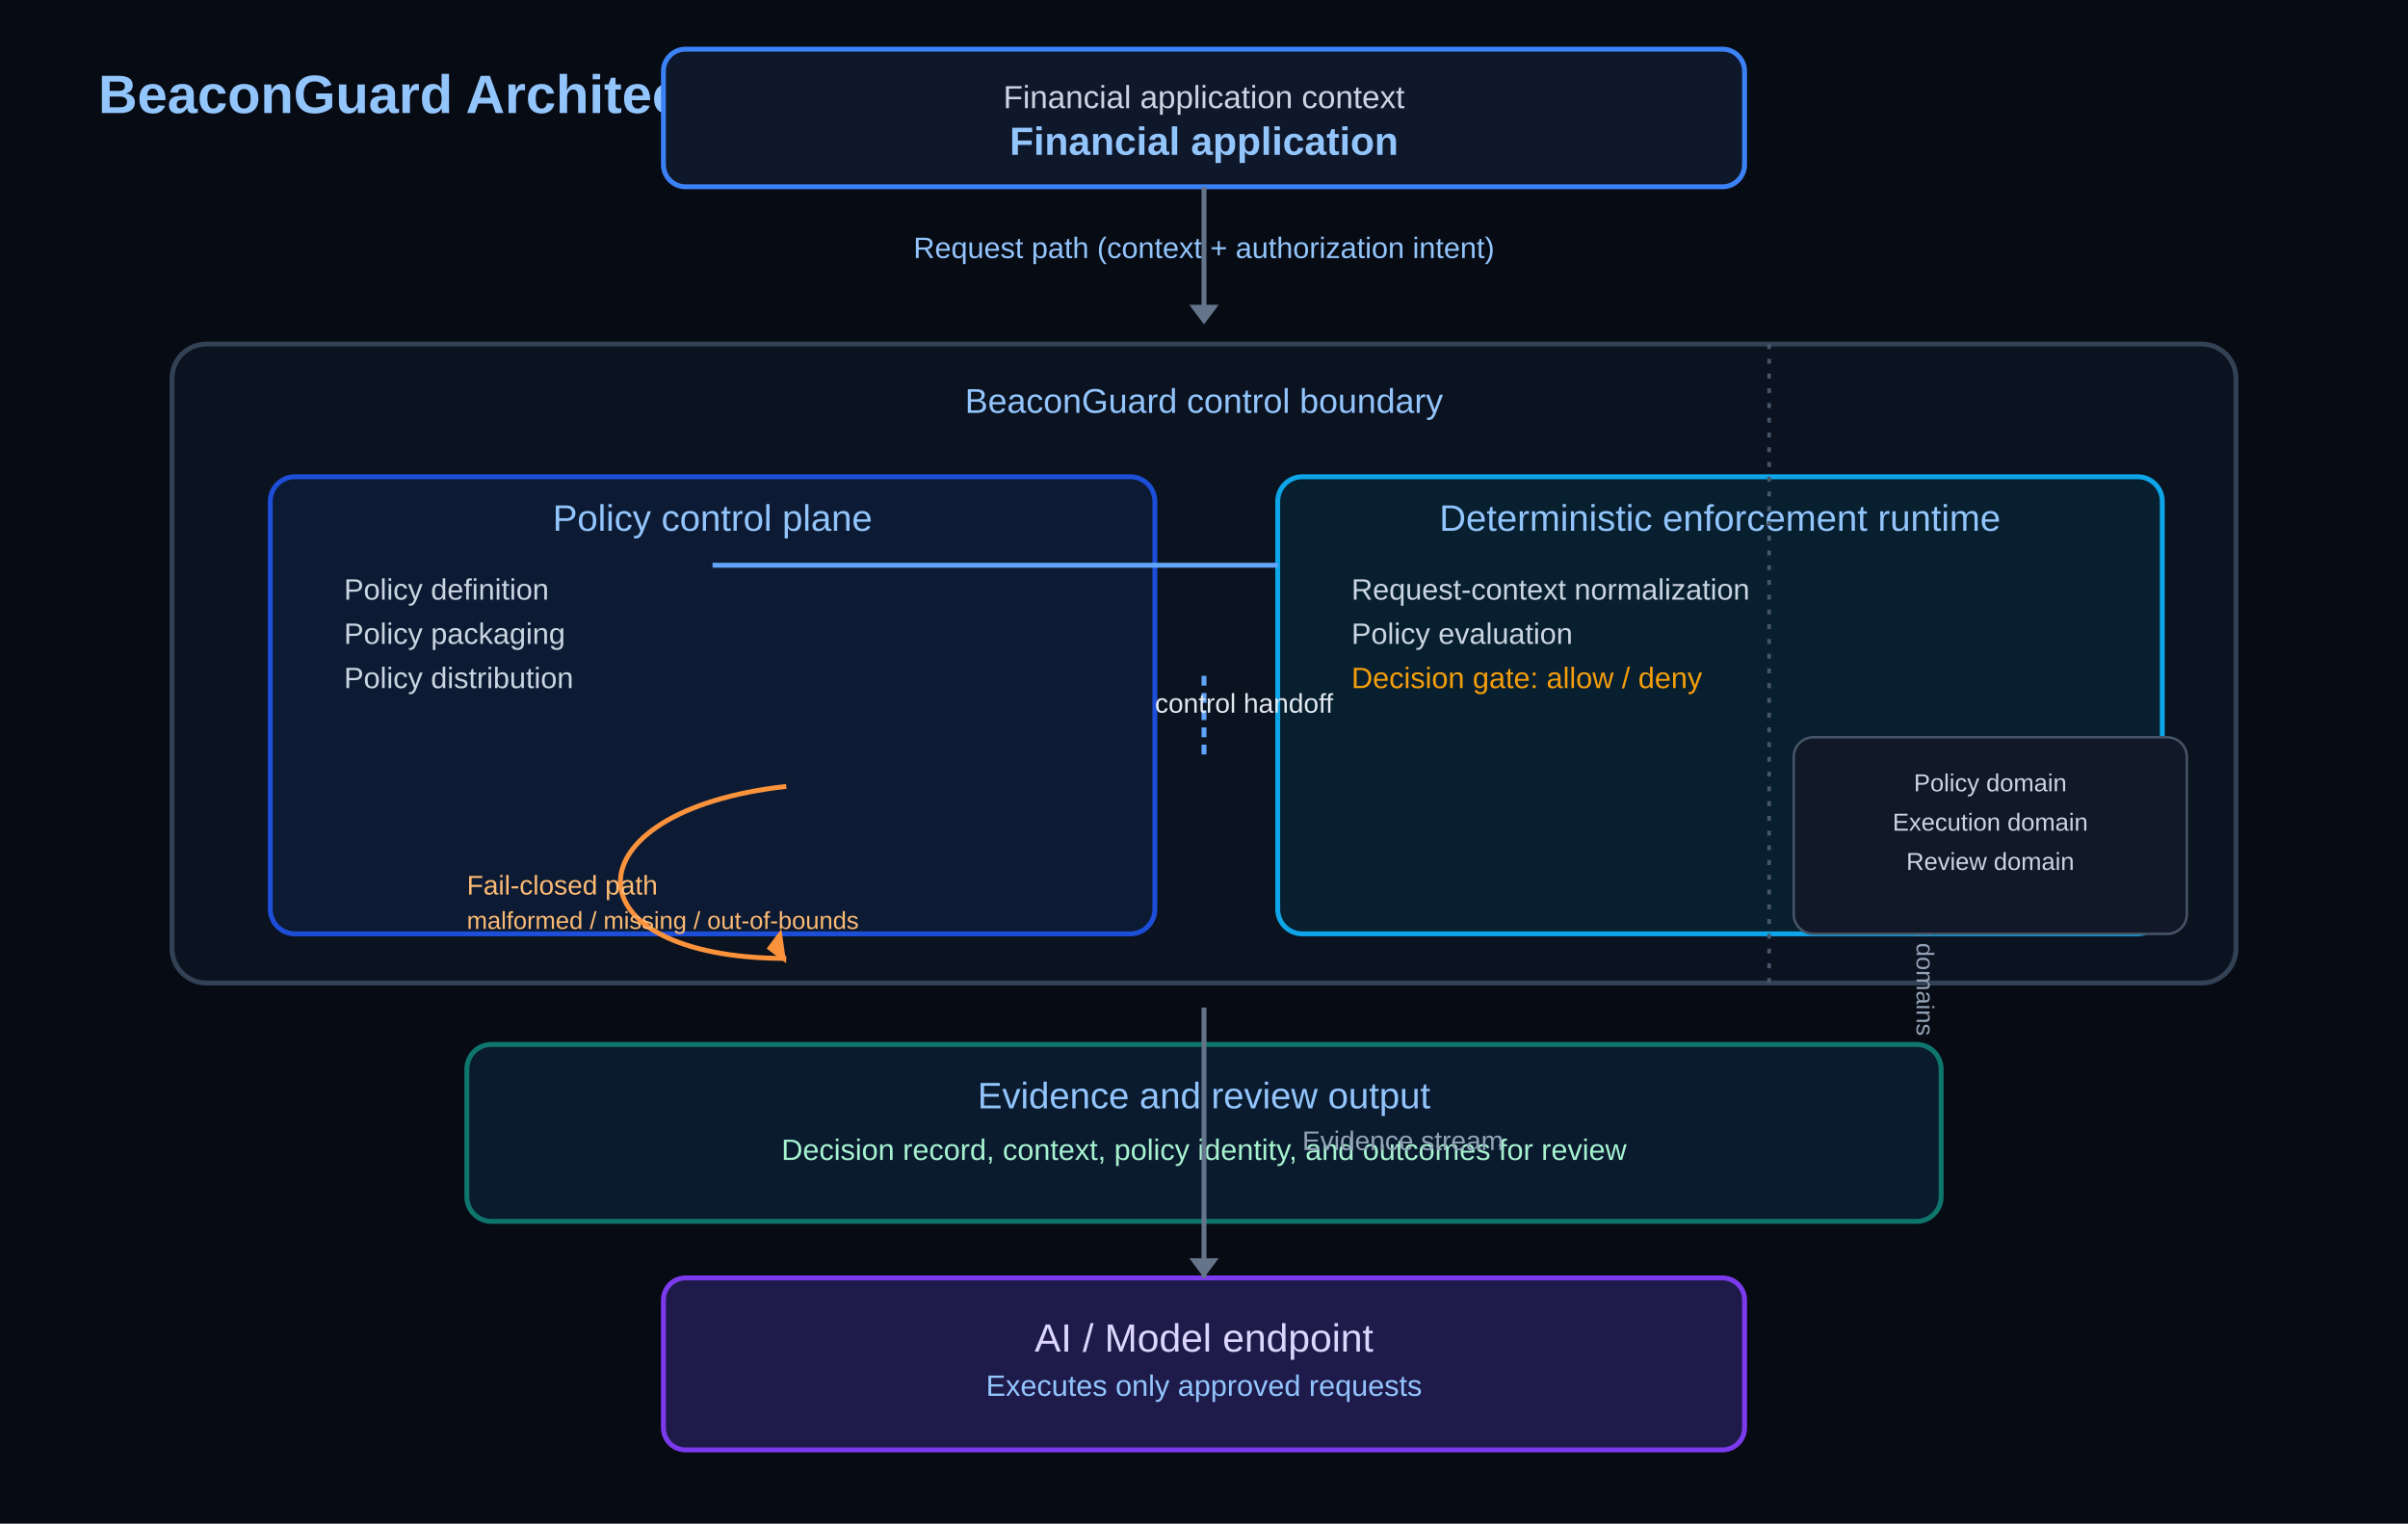
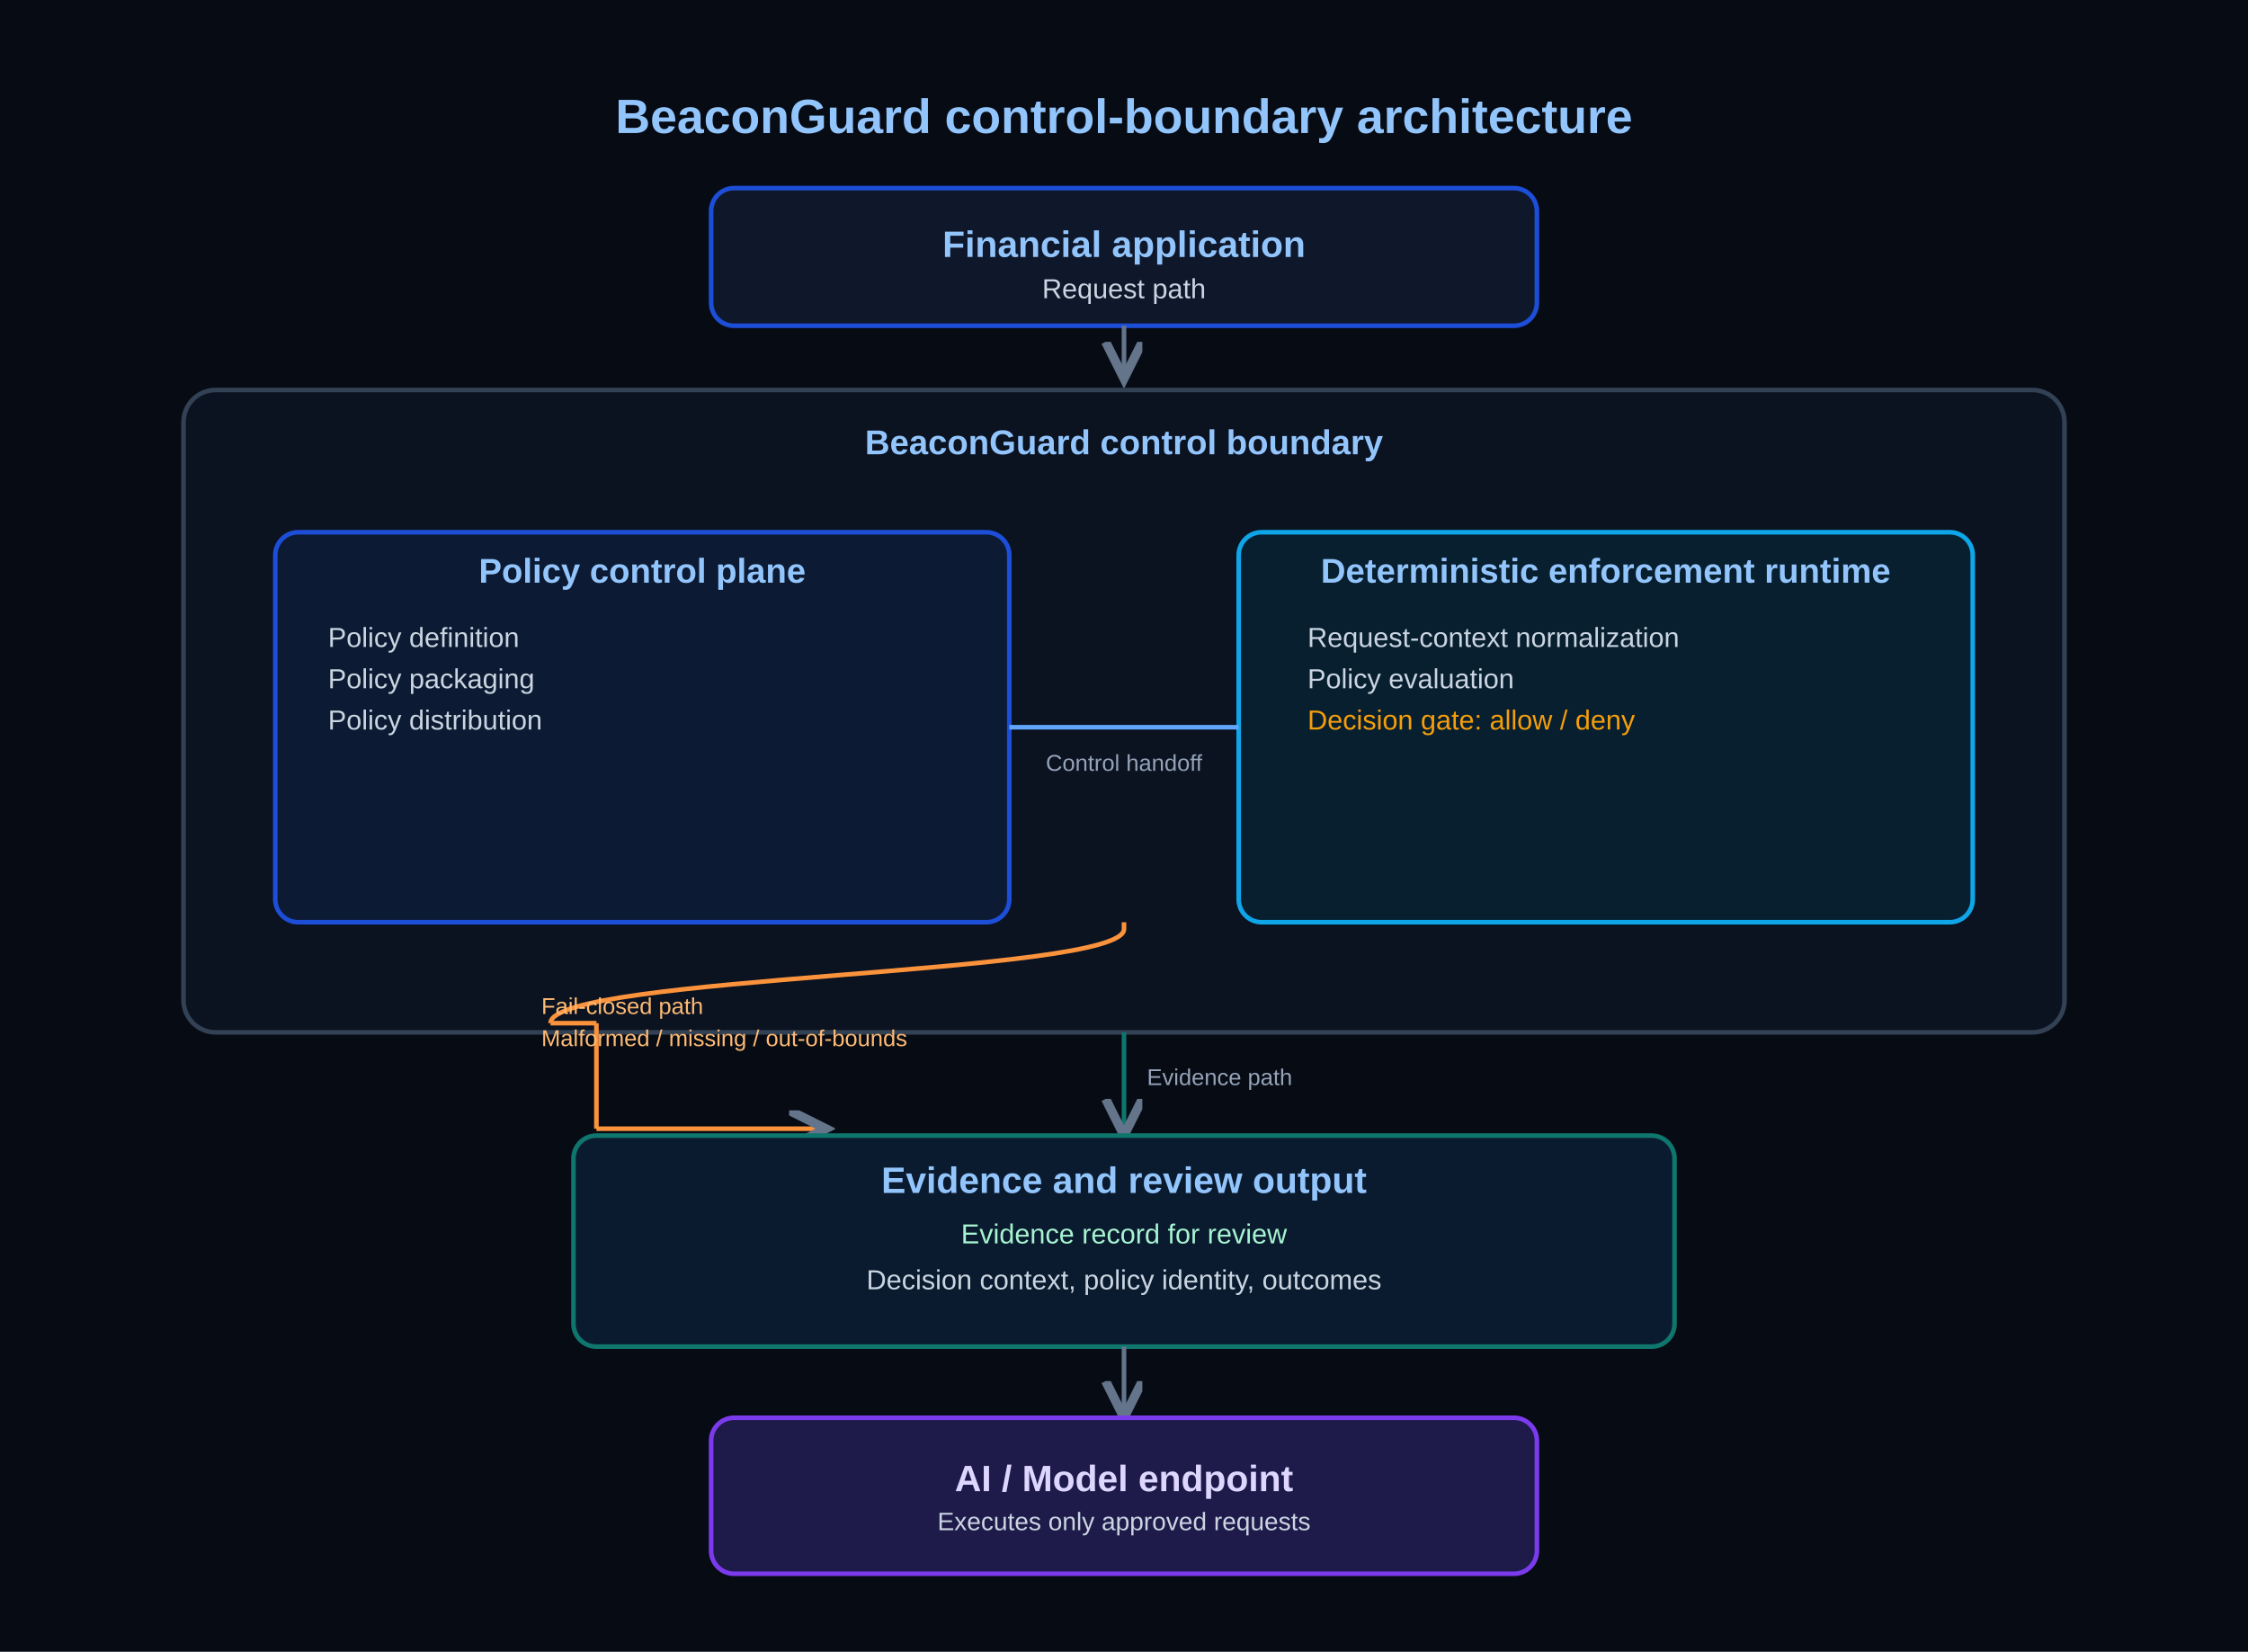
- <svg xmlns="http://www.w3.org/2000/svg" viewBox="0 0 980 620" role="img" aria-label="BeaconGuard fintech control boundary architecture">
-   <rect x="0" y="0" width="980" height="620" fill="#070b14" />
-   <text x="40" y="46" fill="#93c5fd" font-size="22" font-family="Arial, Helvetica, sans-serif" font-weight="600">
-     BeaconGuard Architecture (Policy and Evidence Control)
+ <svg xmlns="http://www.w3.org/2000/svg" viewBox="0 0 980 720" role="img" aria-label="BeaconGuard fintech control boundary architecture">
+   <defs>
+     <marker id="arrow" markerWidth="10" markerHeight="10" refX="8" refY="4" orient="auto" markerUnits="strokeWidth">
+       <path d="M0,0 L8,4 L0,8" fill="none" stroke="#64748b" stroke-width="2" />
+     </marker>
+   </defs>
+   <rect x="0" y="0" width="980" height="720" fill="#070b14" />
+   <text x="490" y="58" text-anchor="middle" fill="#93c5fd" font-size="21" font-family="Arial, Helvetica, sans-serif" font-weight="700">
+     BeaconGuard control-boundary architecture
  </text>
-   <rect x="270" y="20" width="440" height="56" rx="9" fill="#0f172a" stroke="#3b82f6" stroke-width="2" />
-   <text x="490" y="44" text-anchor="middle" fill="#cbd5e1" font-size="13" font-family="Arial, Helvetica, sans-serif">
-     Financial application context
-   </text>
-   <text x="490" y="63" text-anchor="middle" fill="#93c5fd" font-size="16" font-family="Arial, Helvetica, sans-serif" font-weight="700">
+   <rect x="310" y="82" width="360" height="60" rx="10" fill="#0f172a" stroke="#1d4ed8" stroke-width="2" />
+   <text x="490" y="112" text-anchor="middle" fill="#93c5fd" font-size="16" font-family="Arial, Helvetica, sans-serif" font-weight="600">
    Financial application
  </text>
-   <text x="490" y="105" text-anchor="middle" fill="#93c5fd" font-size="12" font-family="Arial, Helvetica, sans-serif">
-     Request path (context + authorization intent)
+   <text x="490" y="130" text-anchor="middle" fill="#cbd5e1" font-size="12" font-family="Arial, Helvetica, sans-serif">
+     Request path
  </text>
-   <line x1="490" y1="76" x2="490" y2="130" stroke="#64748b" stroke-width="2" />
-   <polygon points="490,132 484,124 496,124" fill="#64748b" />
-   <g id="control-boundary">
-     <rect x="70" y="140" width="840" height="260" rx="14" fill="#0b1220" stroke="#334155" stroke-width="2" />
-     <text x="490" y="168" text-anchor="middle" fill="#93c5fd" font-size="14" font-family="Arial, Helvetica, sans-serif">
-       BeaconGuard control boundary
-     </text>
-     <rect x="110" y="194" width="360" height="186" rx="10" fill="#0c1b33" stroke="#1d4ed8" stroke-width="2" />
-     <text x="290" y="216" text-anchor="middle" fill="#93c5fd" font-size="15" font-family="Arial, Helvetica, sans-serif">
-       Policy control plane
-     </text>
-     <text x="140" y="244" fill="#cbd5e1" font-size="12" font-family="Arial, Helvetica, sans-serif">Policy definition</text>
-     <text x="140" y="262" fill="#cbd5e1" font-size="12" font-family="Arial, Helvetica, sans-serif">Policy packaging</text>
-     <text x="140" y="280" fill="#cbd5e1" font-size="12" font-family="Arial, Helvetica, sans-serif">Policy distribution</text>
-     <rect x="520" y="194" width="360" height="186" rx="10" fill="#071f2f" stroke="#0ea5e9" stroke-width="2" />
-     <text x="700" y="216" text-anchor="middle" fill="#93c5fd" font-size="15" font-family="Arial, Helvetica, sans-serif">
-       Deterministic enforcement runtime
-     </text>
-     <text x="550" y="244" fill="#cbd5e1" font-size="12" font-family="Arial, Helvetica, sans-serif">Request-context normalization</text>
-     <text x="550" y="262" fill="#cbd5e1" font-size="12" font-family="Arial, Helvetica, sans-serif">Policy evaluation</text>
-     <text x="550" y="280" fill="#f59e0b" font-size="12" font-family="Arial, Helvetica, sans-serif">Decision gate: allow / deny</text>
-     <line x1="290" y1="230" x2="520" y2="230" stroke="#60a5fa" stroke-width="2" />
-     <line x1="490" y1="275" x2="490" y2="310" stroke="#60a5fa" stroke-width="2" stroke-dasharray="4 3" />
-     <text x="470" y="290" fill="#e2e8f0" font-size="11" font-family="Arial, Helvetica, sans-serif">control handoff</text>
-   </g>
-   <rect x="190" y="425" width="600" height="72" rx="10" fill="#0a1b2f" stroke="#0f766e" stroke-width="2" />
-   <text x="490" y="451" text-anchor="middle" fill="#93c5fd" font-size="15" font-family="Arial, Helvetica, sans-serif">
+   <line x1="490" y1="142" x2="490" y2="165" stroke="#64748b" stroke-width="2" marker-end="url(#arrow)" />
+   <rect x="80" y="170" width="820" height="280" rx="14" fill="#0b1220" stroke="#334155" stroke-width="2" />
+   <text x="490" y="198" text-anchor="middle" fill="#93c5fd" font-size="15" font-family="Arial, Helvetica, sans-serif" font-weight="600">
+     BeaconGuard control boundary
+   </text>
+   <rect x="120" y="232" width="320" height="170" rx="10" fill="#0c1b33" stroke="#1d4ed8" stroke-width="2" />
+   <text x="280" y="254" text-anchor="middle" fill="#93c5fd" font-size="15" font-family="Arial, Helvetica, sans-serif" font-weight="600">
+     Policy control plane
+   </text>
+   <text x="143" y="282" fill="#cbd5e1" font-size="12" font-family="Arial, Helvetica, sans-serif">Policy definition</text>
+   <text x="143" y="300" fill="#cbd5e1" font-size="12" font-family="Arial, Helvetica, sans-serif">Policy packaging</text>
+   <text x="143" y="318" fill="#cbd5e1" font-size="12" font-family="Arial, Helvetica, sans-serif">Policy distribution</text>
+   <rect x="540" y="232" width="320" height="170" rx="10" fill="#071f2f" stroke="#0ea5e9" stroke-width="2" />
+   <text x="700" y="254" text-anchor="middle" fill="#93c5fd" font-size="15" font-family="Arial, Helvetica, sans-serif" font-weight="600">
+     Deterministic enforcement runtime
+   </text>
+   <text x="570" y="282" fill="#cbd5e1" font-size="12" font-family="Arial, Helvetica, sans-serif">Request-context normalization</text>
+   <text x="570" y="300" fill="#cbd5e1" font-size="12" font-family="Arial, Helvetica, sans-serif">Policy evaluation</text>
+   <text x="570" y="318" fill="#f59e0b" font-size="12" font-family="Arial, Helvetica, sans-serif">Decision gate: allow / deny</text>
+   <line x1="440" y1="317" x2="540" y2="317" stroke="#60a5fa" stroke-width="2" />
+   <text x="490" y="336" text-anchor="middle" fill="#94a3b8" font-size="10" font-family="Arial, Helvetica, sans-serif">Control handoff</text>
+   <path d="M490 402 L490 405 C490 425 240 425 240 446" fill="none" stroke="#fb923c" stroke-width="2" />
+   <line x1="240" y1="446" x2="260" y2="446" stroke="#fb923c" stroke-width="2" />
+   <line x1="260" y1="446" x2="260" y2="492" stroke="#fb923c" stroke-width="2" />
+   <line x1="260" y1="492" x2="360" y2="492" stroke="#fb923c" stroke-width="2" marker-end="url(#arrow)" />
+   <text x="236" y="442" text-anchor="start" fill="#fdba74" font-size="10" font-family="Arial, Helvetica, sans-serif">Fail-closed path</text>
+   <text x="236" y="456" text-anchor="start" fill="#fdba74" font-size="10" font-family="Arial, Helvetica, sans-serif">Malformed / missing / out-of-bounds</text>
+   <line x1="490" y1="450" x2="490" y2="495" stroke="#0f766e" stroke-width="2" marker-end="url(#arrow)" />
+   <text x="500" y="473" fill="#94a3b8" font-size="10" font-family="Arial, Helvetica, sans-serif">Evidence path</text>
+   <rect x="250" y="495" width="480" height="92" rx="10" fill="#0a1b2f" stroke="#0f766e" stroke-width="2" />
+   <text x="490" y="520" text-anchor="middle" fill="#93c5fd" font-size="16" font-family="Arial, Helvetica, sans-serif" font-weight="600">
    Evidence and review output
  </text>
-   <text x="490" y="472" text-anchor="middle" fill="#a7f3d0" font-size="12" font-family="Arial, Helvetica, sans-serif">
-     Decision record, context, policy identity, and outcomes for review
+   <text x="490" y="542" text-anchor="middle" fill="#a7f3d0" font-size="12" font-family="Arial, Helvetica, sans-serif">
+     Evidence record for review
  </text>
-   <rect x="270" y="520" width="440" height="70" rx="9" fill="#1e1b4b" stroke="#7c3aed" stroke-width="2" />
-   <text x="490" y="550" text-anchor="middle" fill="#ddd6fe" font-size="16" font-family="Arial, Helvetica, sans-serif">
+   <text x="490" y="562" text-anchor="middle" fill="#cbd5e1" font-size="12" font-family="Arial, Helvetica, sans-serif">
+     Decision context, policy identity, outcomes
+   </text>
+   <line x1="490" y1="587" x2="490" y2="618" stroke="#64748b" stroke-width="2" marker-end="url(#arrow)" />
+   <rect x="310" y="618" width="360" height="68" rx="10" fill="#1e1b4b" stroke="#7c3aed" stroke-width="2" />
+   <text x="490" y="650" text-anchor="middle" fill="#ddd6fe" font-size="16" font-family="Arial, Helvetica, sans-serif" font-weight="600">
    AI / Model endpoint
  </text>
-   <text x="490" y="568" text-anchor="middle" fill="#93c5fd" font-size="12" font-family="Arial, Helvetica, sans-serif">
+   <text x="490" y="667" text-anchor="middle" fill="#cbd5e1" font-size="11" font-family="Arial, Helvetica, sans-serif">
    Executes only approved requests
  </text>
-   <line x1="490" y1="410" x2="490" y2="520" stroke="#64748b" stroke-width="2" />
-   <polygon points="490,520 484,512 496,512" fill="#64748b" />
-   <text x="530" y="468" text-anchor="start" fill="#94a3b8" font-size="11" font-family="Arial, Helvetica, sans-serif">Evidence stream</text>
-   <path d="M 320 320 C 230 330 230 390 320 390" fill="none" stroke="#fb923c" stroke-width="2" />
-   <polygon points="320,392 312,386 318,378" fill="#fb923c" />
-   <text x="190" y="364" fill="#fdba74" font-size="11" font-family="Arial, Helvetica, sans-serif">Fail-closed path</text>
-   <text x="190" y="378" fill="#fdba74" font-size="10" font-family="Arial, Helvetica, sans-serif">malformed / missing / out-of-bounds</text>
-   <text x="780" y="390" text-anchor="middle" fill="#94a3b8" font-size="10" font-family="Arial, Helvetica, sans-serif" transform="rotate(90 780 390)">Trust domains</text>
-   <line x1="720" y1="140" x2="720" y2="400" stroke="#475569" stroke-width="1.5" stroke-dasharray="2 4" />
-   <rect x="730" y="300" width="160" height="80" rx="8" fill="#111827" stroke="#475569" />
-   <text x="810" y="322" text-anchor="middle" fill="#cbd5e1" font-size="10" font-family="Arial, Helvetica, sans-serif">Policy domain</text>
-   <text x="810" y="338" text-anchor="middle" fill="#cbd5e1" font-size="10" font-family="Arial, Helvetica, sans-serif">Execution domain</text>
-   <text x="810" y="354" text-anchor="middle" fill="#cbd5e1" font-size="10" font-family="Arial, Helvetica, sans-serif">Review domain</text>
</svg>
